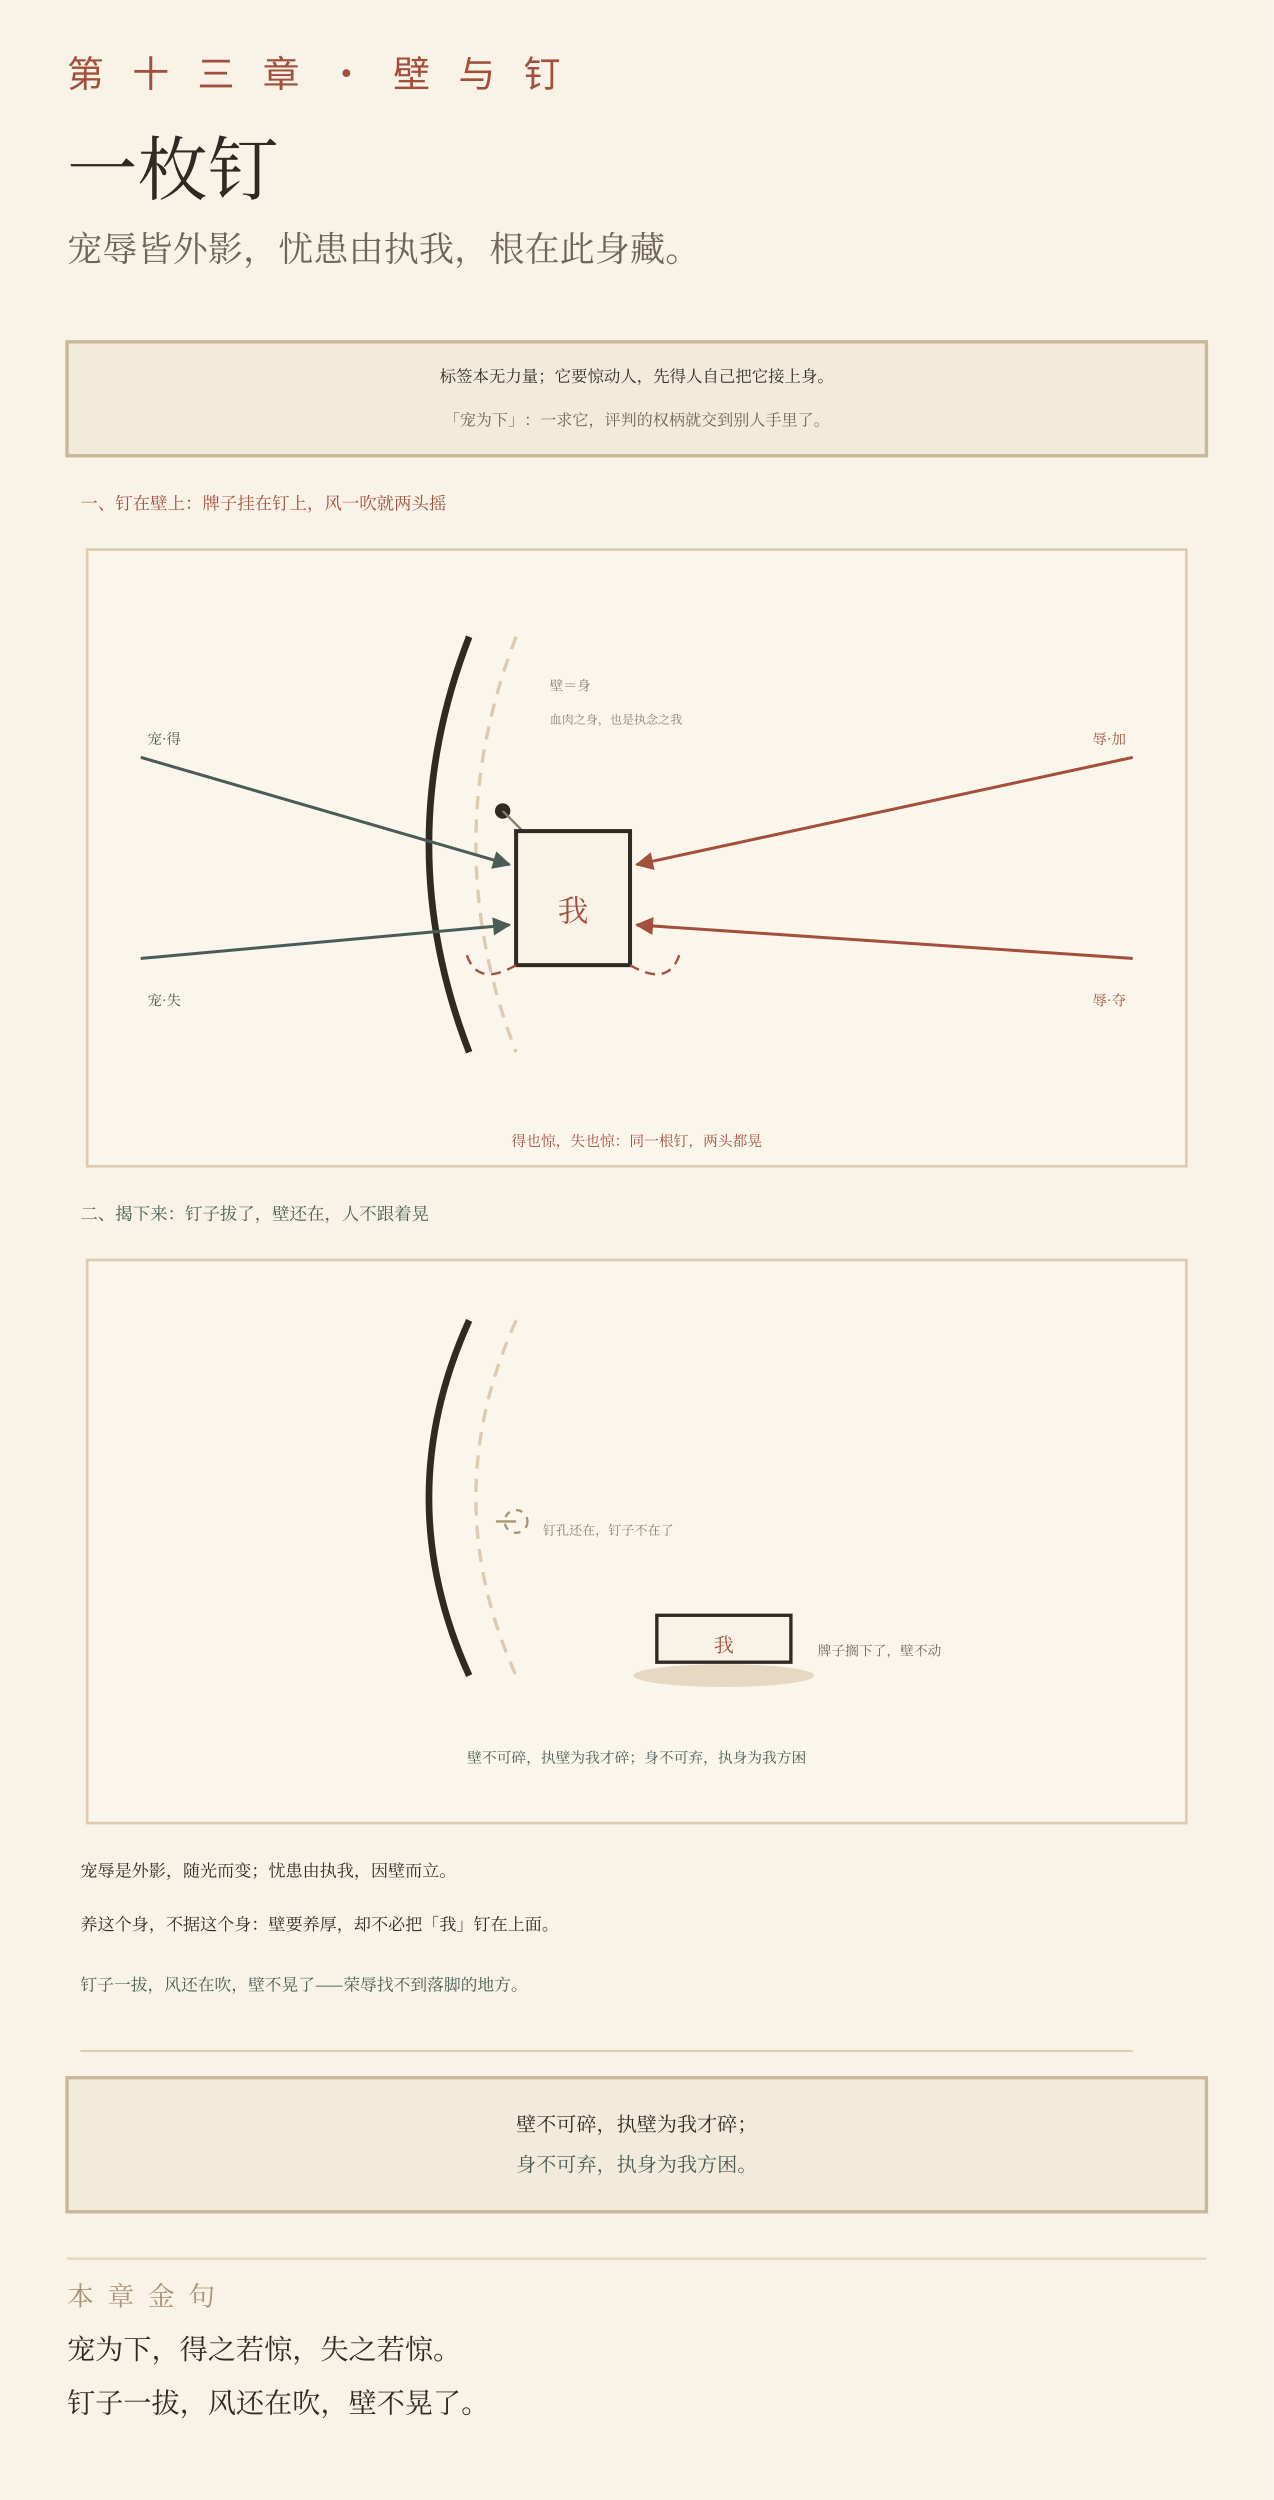
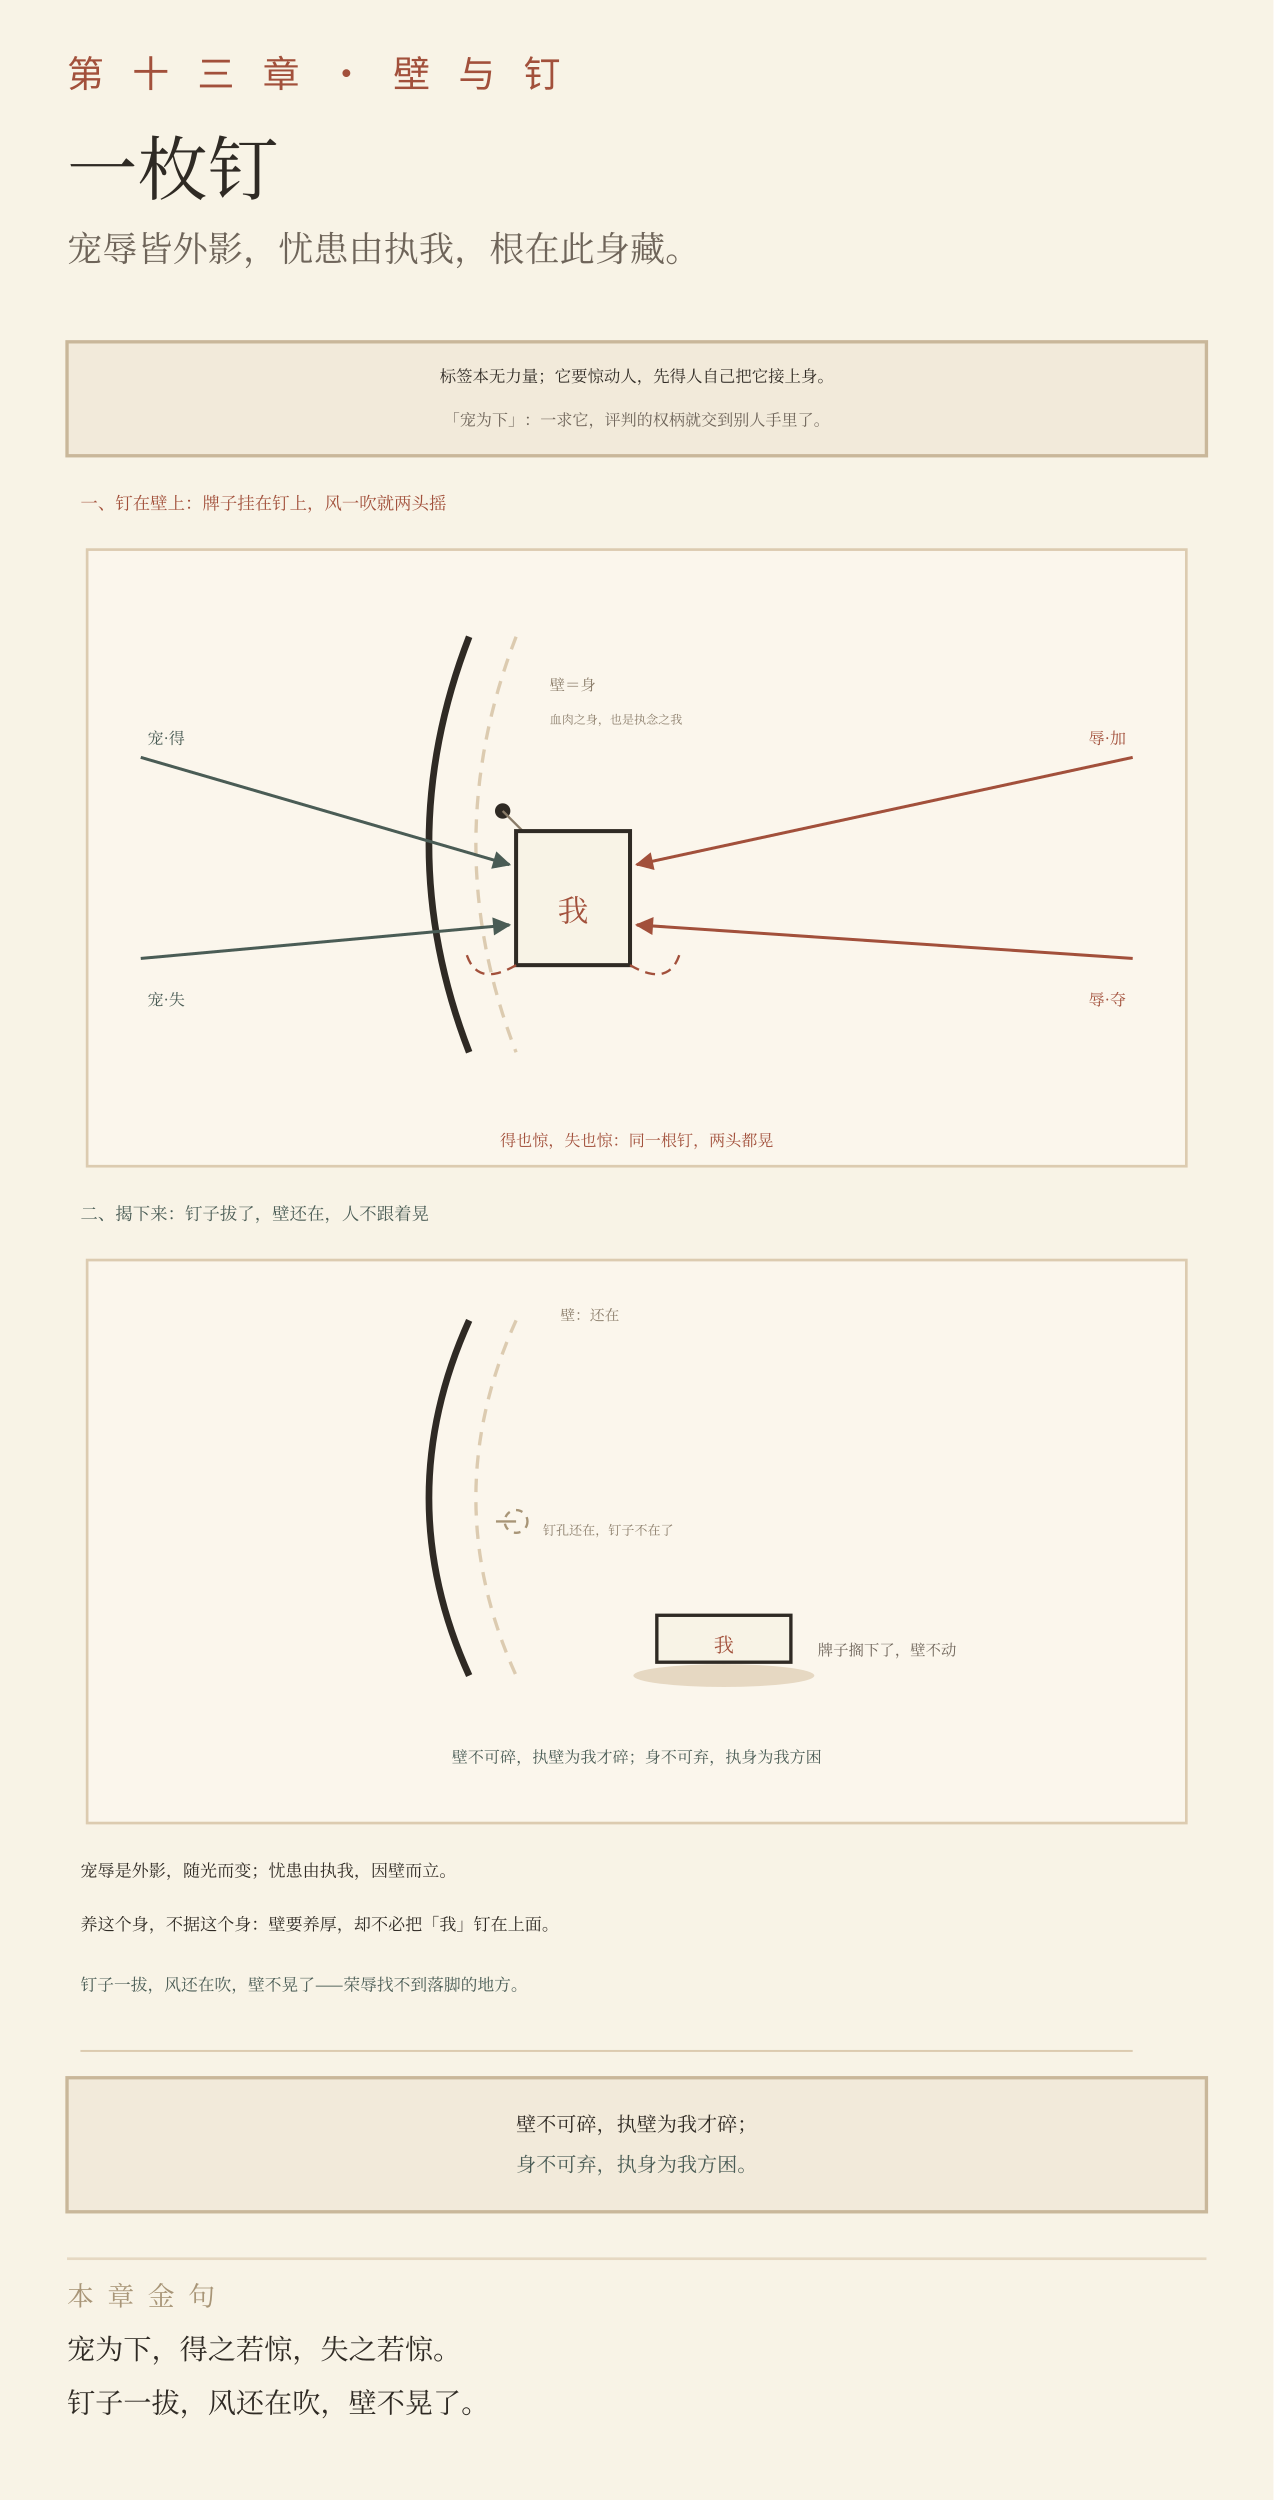
<svg xmlns="http://www.w3.org/2000/svg" viewBox="0 0 380 746" role="img" aria-label="惊的不是宠辱，是那个钉在壁上的我" font-family="'Noto Serif CJK SC','Noto Serif SC','Songti SC',serif">
  <defs>
    <marker id="arr" viewBox="0 0 10 10" refX="9" refY="5" markerWidth="6" markerHeight="6" orient="auto">
      <path d="M0 0 L10 5 L0 10 z" fill="#6E6459" />
    </marker>
    <marker id="arr2" viewBox="0 0 10 10" refX="9" refY="5" markerWidth="6" markerHeight="6" orient="auto">
      <path d="M0 0 L10 5 L0 10 z" fill="#4A5C55" />
    </marker>
    <marker id="arrL" viewBox="0 0 10 10" refX="1" refY="5" markerWidth="6" markerHeight="6" orient="auto">
      <path d="M10 0 L0 5 L10 10 z" fill="#4A5C55" />
    </marker>
    <marker id="arrS" viewBox="0 0 10 10" refX="9" refY="5" markerWidth="6" markerHeight="6" orient="auto">
      <path d="M0 0 L10 5 L0 10 z" fill="#A2503B" />
    </marker>
  </defs>
  <rect x="0" y="0" width="380" height="746" fill="#F8F3E6" />
  <text x="20" y="26" font-size="11" fill="#A2503B" font-family="'Noto Sans CJK SC','Noto Sans SC',sans-serif" letter-spacing="3">第 十 三 章 · 壁 与 钉</text>
  <text x="20" y="58" font-size="21" fill="#2F2A24">一枚钉</text>
  <text x="20" y="78" font-size="10.5" fill="#6E6459">宠辱皆外影，忧患由执我，根在此身藏。</text>
  <rect x="20" y="102" width="340" height="34" fill="#F2EADA" stroke="#C9B79A" stroke-width="1.0" />
  <text x="190" y="114" font-size="4.9" fill="#2F2A24" text-anchor="middle">标签本无力量；它要惊动人，先得人自己把它接上身。</text>
  <text x="190" y="127" font-size="4.8" fill="#6E6459" text-anchor="middle">「宠为下」：一求它，评判的权柄就交到别人手里了。</text>
  <text x="24" y="152" font-size="5.2" fill="#A2503B">一、钉在壁上：牌子挂在钉上，风一吹就两头摇</text>
  <rect x="26" y="164" width="328" height="184" fill="#FBF6EC" stroke="#DCCBB0" stroke-width="0.8" />
  <path d="M140,190 Q116,252.0 140,314" fill="none" stroke="#2F2A24" stroke-width="2.0" />
  <path d="M154,190 Q130,252.0 154,314" fill="none" stroke="#DCCBB0" stroke-width="1.0" stroke-dasharray="4 3" />
-   <text x="164" y="206" font-size="4.1" fill="#8A7C69">壁＝身</text>
+   <text x="164" y="206" font-size="4.6" fill="#8A7C69">壁＝身</text>
  <text x="164" y="216" font-size="3.6" fill="#8A7C69">血肉之身，也是执念之我</text>
  <circle cx="150" cy="242" r="2.3" fill="#2F2A24" />
  <line x1="150" y1="242" x2="156" y2="248" stroke="#8A7C69" stroke-width="0.7" />
  <rect x="154" y="248" width="34" height="40" fill="#F8F3E6" stroke="#2F2A24" stroke-width="1.2" />
  <text x="171" y="275" font-size="9.2" fill="#A2503B" text-anchor="middle">我</text>
  <path d="M154,288 q-12,7 -15,-4" fill="none" stroke="#A2503B" stroke-width="0.7" stroke-dasharray="3 2" />
  <path d="M188,288 q12,7 15,-4" fill="none" stroke="#A2503B" stroke-width="0.7" stroke-dasharray="3 2" />
  <line x1="42" y1="226" x2="152" y2="258" stroke="#4A5C55" stroke-width="0.9" marker-end="url(#arr2)" />
  <line x1="42" y1="286" x2="152" y2="276" stroke="#4A5C55" stroke-width="0.9" marker-end="url(#arr2)" />
  <line x1="338" y1="226" x2="190" y2="258" stroke="#A2503B" stroke-width="0.9" marker-end="url(#arrS)" />
  <line x1="338" y1="286" x2="190" y2="276" stroke="#A2503B" stroke-width="0.9" marker-end="url(#arrS)" />
-   <text x="44" y="222" font-size="4.3" fill="#4A5C55">宠·得</text>
-   <text x="44" y="300" font-size="4.3" fill="#4A5C55">宠·失</text>
-   <text x="336" y="222" font-size="4.3" fill="#A2503B" text-anchor="end">辱·加</text>
-   <text x="336" y="300" font-size="4.3" fill="#A2503B" text-anchor="end">辱·夺</text>
-   <text x="190" y="342" font-size="4.4" fill="#A2503B" text-anchor="middle">得也惊，失也惊：同一根钉，两头都晃</text>
+   <text x="44" y="222" font-size="4.8" fill="#4A5C55">宠·得</text>
+   <text x="44" y="300" font-size="4.8" fill="#4A5C55">宠·失</text>
+   <text x="336" y="222" font-size="4.8" fill="#A2503B" text-anchor="end">辱·加</text>
+   <text x="336" y="300" font-size="4.8" fill="#A2503B" text-anchor="end">辱·夺</text>
+   <text x="190" y="342" font-size="4.8" fill="#A2503B" text-anchor="middle">得也惊，失也惊：同一根钉，两头都晃</text>
  <text x="24" y="364" font-size="5.2" fill="#4A5C55">二、揭下来：钉子拔了，壁还在，人不跟着晃</text>
  <rect x="26" y="376" width="328" height="168" fill="#FBF6EC" stroke="#DCCBB0" stroke-width="0.8" />
  <path d="M140,394 Q116,447.0 140,500" fill="none" stroke="#2F2A24" stroke-width="2.0" />
  <path d="M154,394 Q130,447.0 154,500" fill="none" stroke="#DCCBB0" stroke-width="1.0" stroke-dasharray="4 3" />
+   <text x="176" y="394" font-size="4.4" fill="#8A7C69" text-anchor="middle">壁：还在</text>
  <line x1="148" y1="454" x2="154" y2="454" stroke="#A89577" stroke-width="0.7" />
  <circle cx="154" cy="454" r="3.4" fill="none" stroke="#A89577" stroke-width="0.7" stroke-dasharray="2 2" />
  <text x="162" y="458" font-size="3.9" fill="#8A7C69">钉孔还在，钉子不在了</text>
  <ellipse cx="216" cy="500" rx="27" ry="3.4" fill="#E6D8C2" stroke="none" />
  <rect x="196" y="482" width="40" height="14" fill="#F8F3E6" stroke="#2F2A24" stroke-width="1.0" />
  <text x="216" y="493" font-size="6.0" fill="#A2503B" text-anchor="middle">我</text>
-   <text x="244" y="494" font-size="4.1" fill="#6E6459">牌子搁下了，壁不动</text>
-   <text x="190" y="526" font-size="4.4" fill="#4A5C55" text-anchor="middle">壁不可碎，执壁为我才碎；身不可弃，执身为我方困</text>
+   <text x="244" y="494" font-size="4.6" fill="#6E6459">牌子搁下了，壁不动</text>
+   <text x="190" y="526" font-size="4.8" fill="#4A5C55" text-anchor="middle">壁不可碎，执壁为我才碎；身不可弃，执身为我方困</text>
  <text x="24" y="560" font-size="5.1" fill="#2F2A24">宠辱是外影，随光而变；忧患由执我，因壁而立。</text>
  <text x="24" y="576" font-size="5.1" fill="#2F2A24">养这个身，不据这个身：壁要养厚，却不必把「我」钉在上面。</text>
  <text x="24" y="594" font-size="5.0" fill="#4A5C55">钉子一拔，风还在吹，壁不晃了——荣辱找不到落脚的地方。</text>
  <line x1="24" y1="612" x2="338" y2="612" stroke="#DCCBB0" stroke-width="0.6" />
  <rect x="20" y="620" width="340" height="40" fill="#F2EADA" stroke="#C9B79A" stroke-width="1.0" />
  <text x="190" y="636" font-size="6.0" fill="#2F2A24" text-anchor="middle">壁不可碎，执壁为我才碎；</text>
  <text x="190" y="648" font-size="6.0" fill="#4A5C55" text-anchor="middle">身不可弃，执身为我方困。</text>
  <line x1="20" y1="674" x2="360" y2="674" stroke="#E6D8C2" stroke-width="0.8" />
  <text x="20" y="688" font-size="8.0" fill="#A89577" letter-spacing="1">本 章 金 句</text>
  <text x="20" y="704" font-size="8.4" fill="#2F2A24">宠为下，得之若惊，失之若惊。</text>
  <text x="20" y="720" font-size="8.4" fill="#2F2A24">钉子一拔，风还在吹，壁不晃了。</text>
</svg>
